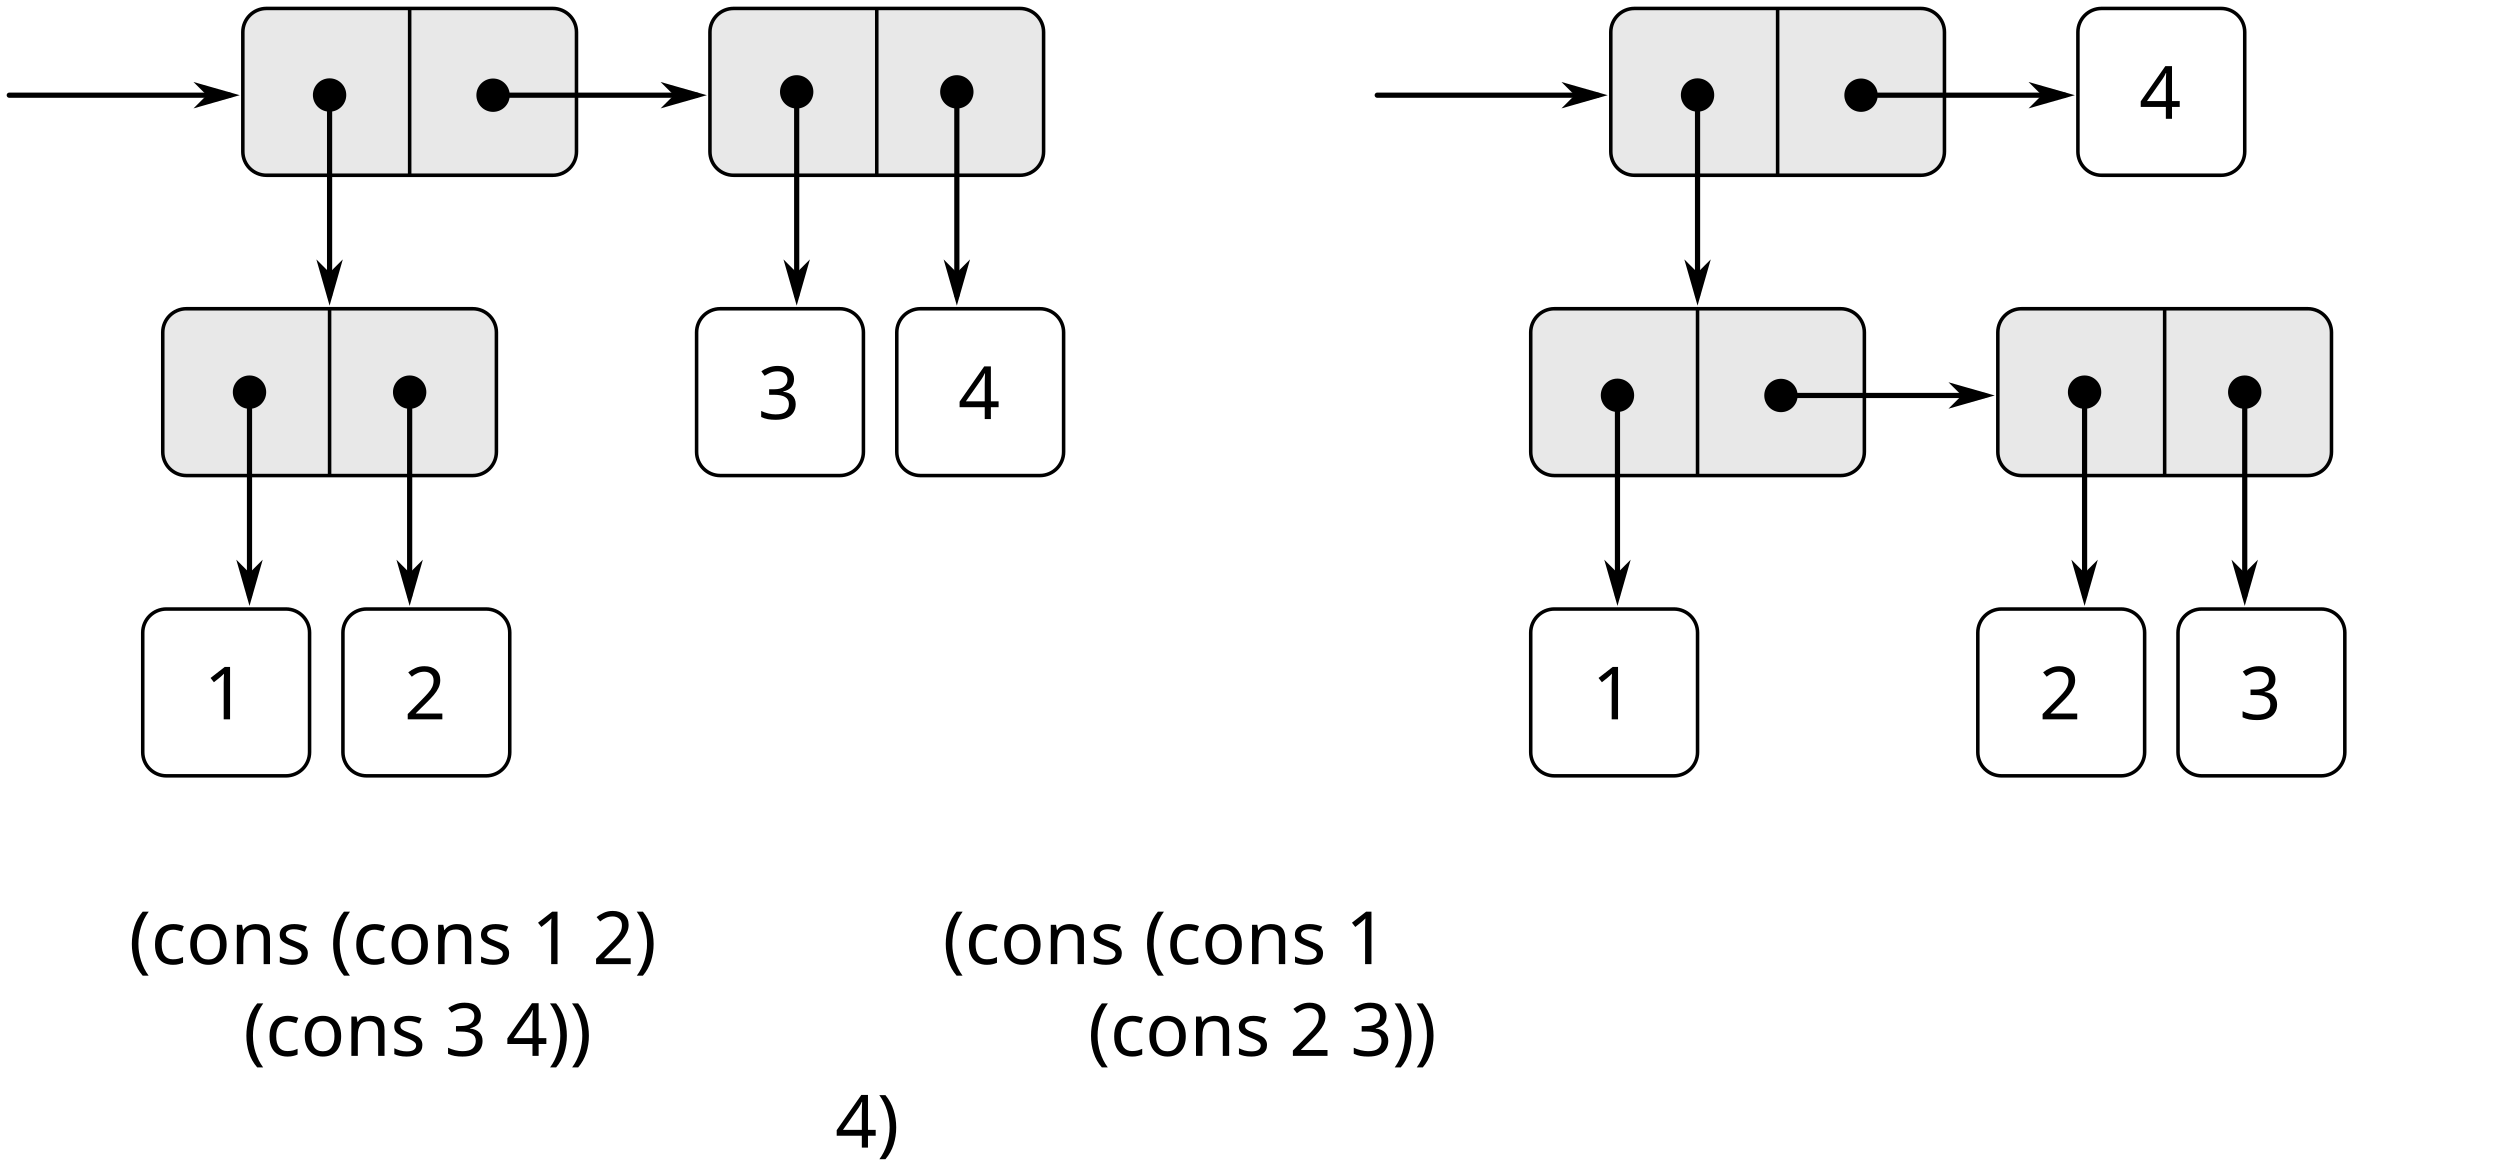
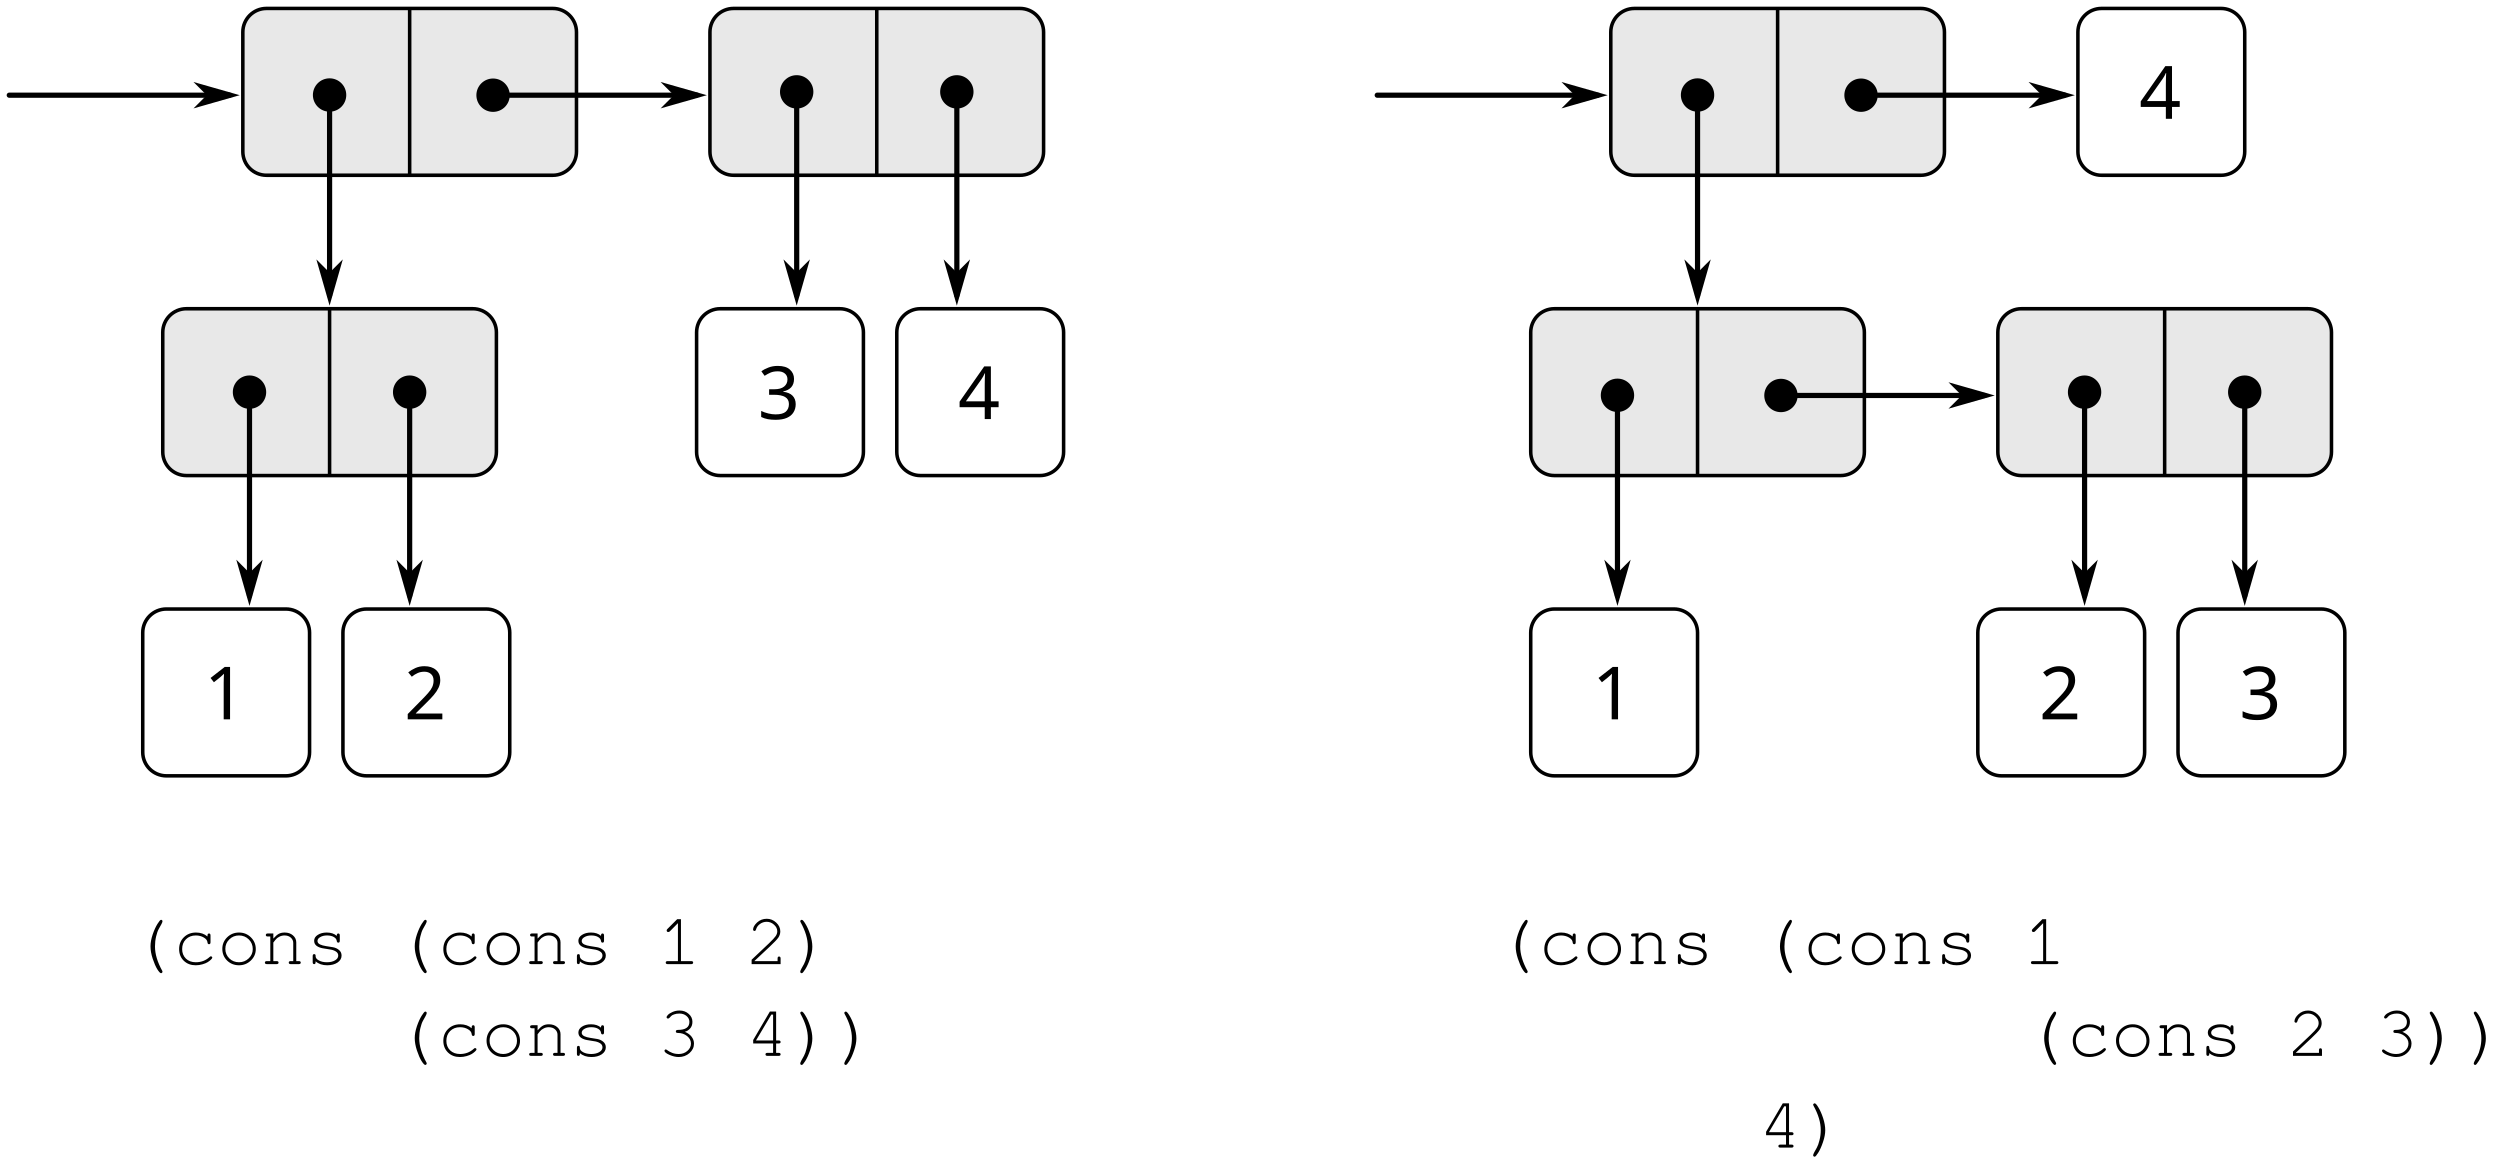
<svg xmlns="http://www.w3.org/2000/svg" width="374.644" height="175.202" id="svg2" version="1.1" style="display:inline">
  <defs id="defs4">
    <marker orient="auto" refY="0" refX="0" id="Arrow1Mstart" style="overflow:visible">
      <path id="path4565" d="M 0,0 5,-5 -12.5,0 5,5 0,0 z" style="fill-rule:evenodd;stroke:#000000;stroke-width:1pt;marker-start:none" transform="matrix(0.4,0,0,0.4,4,0)" />
    </marker>
    <marker orient="auto" refY="0" refX="0" id="Arrow1Lstart" style="overflow:visible">
      <path id="path4559" d="M 0,0 5,-5 -12.5,0 5,5 0,0 z" style="fill-rule:evenodd;stroke:#000000;stroke-width:1pt;marker-start:none" transform="matrix(0.8,0,0,0.8,10,0)" />
    </marker>
    <marker orient="auto" refY="0" refX="0" id="Arrow1Mstart-0" style="overflow:visible">
      <path id="path4565-7" d="M 0,0 5,-5 -12.5,0 5,5 0,0 z" style="fill-rule:evenodd;stroke:#000000;stroke-width:1pt;marker-start:none" transform="matrix(0.4,0,0,0.4,4,0)" />
    </marker>
    <marker orient="auto" refY="0" refX="0" id="Arrow1Mstart-9" style="overflow:visible">
      <path id="path4565-6" d="M 0,0 5,-5 -12.5,0 5,5 0,0 z" style="fill-rule:evenodd;stroke:#000000;stroke-width:1pt;marker-start:none" transform="matrix(0.4,0,0,0.4,4,0)" />
    </marker>
    <marker orient="auto" refY="0" refX="0" id="Arrow1Mstart-2" style="overflow:visible">
      <path id="path4565-4" d="M 0,0 5,-5 -12.5,0 5,5 0,0 z" style="fill-rule:evenodd;stroke:#000000;stroke-width:1pt;marker-start:none" transform="matrix(0.4,0,0,0.4,4,0)" />
    </marker>
    <marker orient="auto" refY="0" refX="0" id="Arrow1Mstart-3" style="overflow:visible">
      <path id="path4565-2" d="M 0,0 5,-5 -12.5,0 5,5 0,0 z" style="fill-rule:evenodd;stroke:#000000;stroke-width:1pt;marker-start:none" transform="matrix(0.4,0,0,0.4,4,0)" />
    </marker>
    <marker orient="auto" refY="0" refX="0" id="marker3340" style="overflow:visible">
      <path id="path3342" d="M 0,0 5,-5 -12.5,0 5,5 0,0 z" style="fill-rule:evenodd;stroke:#000000;stroke-width:1pt;marker-start:none" transform="matrix(0.4,0,0,0.4,4,0)" />
    </marker>
    <marker orient="auto" refY="0" refX="0" id="marker3344" style="overflow:visible">
      <path id="path3346" d="M 0,0 5,-5 -12.5,0 5,5 0,0 z" style="fill-rule:evenodd;stroke:#000000;stroke-width:1pt;marker-start:none" transform="matrix(0.4,0,0,0.4,4,0)" />
    </marker>
    <marker orient="auto" refY="0" refX="0" id="Arrow1Mstart-6" style="overflow:visible">
      <path id="path4565-9" d="M 0,0 5,-5 -12.5,0 5,5 0,0 z" style="fill-rule:evenodd;stroke:#000000;stroke-width:1pt;marker-start:none" transform="matrix(0.4,0,0,0.4,4,0)" />
    </marker>
    <marker orient="auto" refY="0" refX="0" id="marker3411" style="overflow:visible">
      <path id="path3413" d="M 0,0 5,-5 -12.5,0 5,5 0,0 z" style="fill-rule:evenodd;stroke:#000000;stroke-width:1pt;marker-start:none" transform="matrix(0.4,0,0,0.4,4,0)" />
    </marker>
    <marker orient="auto" refY="0" refX="0" id="marker3415" style="overflow:visible">
      <path id="path3417" d="M 0,0 5,-5 -12.5,0 5,5 0,0 z" style="fill-rule:evenodd;stroke:#000000;stroke-width:1pt;marker-start:none" transform="matrix(0.4,0,0,0.4,4,0)" />
    </marker>
    <marker orient="auto" refY="0" refX="0" id="Arrow1Mstart-8" style="overflow:visible">
      <path id="path4565-95" d="M 0,0 5,-5 -12.5,0 5,5 0,0 z" style="fill-rule:evenodd;stroke:#000000;stroke-width:1pt;marker-start:none" transform="matrix(0.4,0,0,0.4,4,0)" />
    </marker>
    <marker orient="auto" refY="0" refX="0" id="marker3505" style="overflow:visible">
      <path id="path3507" d="M 0,0 5,-5 -12.5,0 5,5 0,0 z" style="fill-rule:evenodd;stroke:#000000;stroke-width:1pt;marker-start:none" transform="matrix(0.4,0,0,0.4,4,0)" />
    </marker>
    <marker orient="auto" refY="0" refX="0" id="marker3509" style="overflow:visible">
      <path id="path3511" d="M 0,0 5,-5 -12.5,0 5,5 0,0 z" style="fill-rule:evenodd;stroke:#000000;stroke-width:1pt;marker-start:none" transform="matrix(0.4,0,0,0.4,4,0)" />
    </marker>
    <marker orient="auto" refY="0" refX="0" id="Arrow1Mstart-88" style="overflow:visible">
      <path id="path4565-45" d="M 0,0 5,-5 -12.5,0 5,5 0,0 z" style="fill-rule:evenodd;stroke:#000000;stroke-width:1pt;marker-start:none" transform="matrix(0.4,0,0,0.4,4,0)" />
    </marker>
    <marker orient="auto" refY="0" refX="0" id="Arrow1Mstart-33" style="overflow:visible">
      <path id="path4565-46" d="M 0,0 5,-5 -12.5,0 5,5 0,0 z" style="fill-rule:evenodd;stroke:#000000;stroke-width:1pt;marker-start:none" transform="matrix(0.4,0,0,0.4,4,0)" />
    </marker>
    <marker orient="auto" refY="0" refX="0" id="marker3610" style="overflow:visible">
      <path id="path3612" d="M 0,0 5,-5 -12.5,0 5,5 0,0 z" style="fill-rule:evenodd;stroke:#000000;stroke-width:1pt;marker-start:none" transform="matrix(0.4,0,0,0.4,4,0)" />
    </marker>
    <marker orient="auto" refY="0" refX="0" id="Arrow1Mstart-27" style="overflow:visible">
      <path id="path4565-91" d="M 0,0 5,-5 -12.5,0 5,5 0,0 z" style="fill-rule:evenodd;stroke:#000000;stroke-width:1pt;marker-start:none" transform="matrix(0.4,0,0,0.4,4,0)" />
    </marker>
    <marker orient="auto" refY="0" refX="0" id="marker3686" style="overflow:visible">
      <path id="path3688" d="M 0,0 5,-5 -12.5,0 5,5 0,0 z" style="fill-rule:evenodd;stroke:#000000;stroke-width:1pt;marker-start:none" transform="matrix(0.4,0,0,0.4,4,0)" />
    </marker>
    <marker orient="auto" refY="0" refX="0" id="marker3690" style="overflow:visible">
      <path id="path3692" d="M 0,0 5,-5 -12.5,0 5,5 0,0 z" style="fill-rule:evenodd;stroke:#000000;stroke-width:1pt;marker-start:none" transform="matrix(0.4,0,0,0.4,4,0)" />
    </marker>
    <marker orient="auto" refY="0" refX="0" id="Arrow1Mstart-1" style="overflow:visible">
      <path id="path4565-26" d="M 0,0 5,-5 -12.5,0 5,5 0,0 z" style="fill-rule:evenodd;stroke:#000000;stroke-width:1pt;marker-start:none" transform="matrix(0.4,0,0,0.4,4,0)" />
    </marker>
    <marker orient="auto" refY="0" refX="0" id="marker3750" style="overflow:visible">
      <path id="path3752" d="M 0,0 5,-5 -12.5,0 5,5 0,0 z" style="fill-rule:evenodd;stroke:#000000;stroke-width:1pt;marker-start:none" transform="matrix(0.4,0,0,0.4,4,0)" />
    </marker>
  </defs>
  <g id="layer5" transform="translate(-38.61024,-216.0964)">
    <rect style="fill:#e8e8e8;fill-opacity:1;stroke:#000000;stroke-width:0.531;stroke-linecap:round;stroke-linejoin:round;stroke-miterlimit:4;stroke-opacity:1;stroke-dasharray:none;stroke-dashoffset:0;display:inline" id="rect3794-7-1-0" width="50" height="25" x="75" y="217.362" rx="3.543" ry="3.543" />
    <rect style="fill:#e8e8e8;fill-opacity:1;stroke:#000000;stroke-width:0.531;stroke-linecap:round;stroke-linejoin:round;stroke-miterlimit:4;stroke-opacity:1;stroke-dasharray:none;stroke-dashoffset:0;display:inline" id="rect3794-7-1-0-3" width="50" height="25" x="280" y="217.362" rx="3.543" ry="3.543" />
    <rect style="fill:#e8e8e8;fill-opacity:1;stroke:#000000;stroke-width:0.531;stroke-linecap:round;stroke-linejoin:round;stroke-miterlimit:4;stroke-opacity:1;stroke-dasharray:none;stroke-dashoffset:0;display:inline" id="rect3794-7-1-0-0" width="50" height="25" x="145" y="217.362" rx="3.543" ry="3.543" />
    <rect style="fill:#e8e8e8;fill-opacity:1;stroke:#000000;stroke-width:0.531;stroke-linecap:round;stroke-linejoin:round;stroke-miterlimit:4;stroke-opacity:1;stroke-dasharray:none;stroke-dashoffset:0;display:inline" id="rect3794-7-1-0-0-6" width="50" height="25" x="63" y="262.362" rx="3.543" ry="3.543" />
    <rect style="fill:none;stroke:#000000;stroke-width:0.531;stroke-linecap:round;stroke-linejoin:round;stroke-miterlimit:4;stroke-opacity:1;stroke-dasharray:none;stroke-dashoffset:0;display:inline" id="rect3794-77-9-8-4" width="25" height="25" x="143" y="262.362" rx="3.543" ry="3.543" />
    <rect style="fill:none;stroke:#000000;stroke-width:0.531;stroke-linecap:round;stroke-linejoin:round;stroke-miterlimit:4;stroke-opacity:1;stroke-dasharray:none;stroke-dashoffset:0;display:inline" id="rect3794-77-9-48" width="25" height="25" x="173" y="262.362" rx="3.543" ry="3.543" />
    <rect style="fill:none;stroke:#000000;stroke-width:0.531;stroke-linecap:round;stroke-linejoin:round;stroke-miterlimit:4;stroke-opacity:1;stroke-dasharray:none;stroke-dashoffset:0;display:inline" id="rect3794-77-9-4-6" width="25" height="25" x="60" y="307.362" rx="3.543" ry="3.543" />
    <rect style="fill:none;stroke:#000000;stroke-width:0.531;stroke-linecap:round;stroke-linejoin:round;stroke-miterlimit:4;stroke-opacity:1;stroke-dasharray:none;stroke-dashoffset:0;display:inline" id="rect3794-77-9-5-4" width="25" height="25" x="90" y="307.362" rx="3.543" ry="3.543" />
    <rect style="fill:none;stroke:#000000;stroke-width:0.531;stroke-linecap:round;stroke-linejoin:round;stroke-miterlimit:4;stroke-opacity:1;stroke-dasharray:none;stroke-dashoffset:0;display:inline" id="rect3794-77-9" width="25" height="25" x="350" y="217.362" rx="3.543" ry="3.543" />
    <rect style="fill:#e8e8e8;fill-opacity:1;stroke:#000000;stroke-width:0.531;stroke-linecap:round;stroke-linejoin:round;stroke-miterlimit:4;stroke-opacity:1;stroke-dasharray:none;stroke-dashoffset:0;display:inline" id="rect3794-7-1-0-6" width="50" height="25" x="268" y="262.362" rx="3.543" ry="3.543" />
    <rect style="fill:#e8e8e8;fill-opacity:1;stroke:#000000;stroke-width:0.531;stroke-linecap:round;stroke-linejoin:round;stroke-miterlimit:4;stroke-opacity:1;stroke-dasharray:none;stroke-dashoffset:0;display:inline" id="rect3794-7-1-0-0-5" width="50" height="25" x="338" y="262.362" rx="3.543" ry="3.543" />
    <rect style="fill:none;stroke:#000000;stroke-width:0.531;stroke-linecap:round;stroke-linejoin:round;stroke-miterlimit:4;stroke-opacity:1;stroke-dasharray:none;stroke-dashoffset:0;display:inline" id="rect3794-77-9-4" width="25" height="25" x="268" y="307.362" rx="3.543" ry="3.543" />
    <rect style="fill:none;stroke:#000000;stroke-width:0.531;stroke-linecap:round;stroke-linejoin:round;stroke-miterlimit:4;stroke-opacity:1;stroke-dasharray:none;stroke-dashoffset:0;display:inline" id="rect3794-77-9-5" width="25" height="25" x="335" y="307.362" rx="3.543" ry="3.543" />
    <rect style="fill:none;stroke:#000000;stroke-width:0.531;stroke-linecap:round;stroke-linejoin:round;stroke-miterlimit:4;stroke-opacity:1;stroke-dasharray:none;stroke-dashoffset:0;display:inline" id="rect3794-77-9-8" width="25" height="25" x="365" y="307.362" rx="3.543" ry="3.543" />
  </g>
  <g id="layer2" style="display:inline" transform="translate(-38.61024,-216.0964)">
    <path transform="translate(-29.5,145.4726)" style="fill:#000000;fill-opacity:1;stroke:#000000;stroke-width:0;stroke-linecap:round;stroke-linejoin:round;stroke-miterlimit:4;stroke-opacity:1;stroke-dasharray:none;stroke-dashoffset:0;display:inline" id="path4491-4-7" d="m 120,84.862 c 0,1.381 -1.119,2.5 -2.5,2.5 -1.381,0 -2.5,-1.119 -2.5,-2.5 0,-1.381 1.119,-2.5 2.5,-2.5 1.381,0 2.5,1.119 2.5,2.5 z" />
    <path transform="translate(-5,145.5)" style="fill:#000000;fill-opacity:1;stroke:#000000;stroke-width:0;stroke-linecap:round;stroke-linejoin:round;stroke-miterlimit:4;stroke-opacity:1;stroke-dasharray:none;stroke-dashoffset:0;display:inline" id="path4491-44-0" d="m 120,84.862 c 0,1.381 -1.119,2.5 -2.5,2.5 -1.381,0 -2.5,-1.119 -2.5,-2.5 0,-1.381 1.119,-2.5 2.5,-2.5 1.381,0 2.5,1.119 2.5,2.5 z" />
    <path style="fill:none;stroke:#000000;stroke-width:0.78;stroke-linecap:round;stroke-linejoin:round;stroke-miterlimit:4;stroke-opacity:1;stroke-dasharray:none;marker-start:url(#Arrow1Mstart);display:inline" d="m 88,260.362 0,-28" id="path4554-5-0" />
    <path style="fill:none;stroke:#000000;stroke-width:0.78;stroke-linecap:round;stroke-linejoin:round;stroke-miterlimit:4;stroke-opacity:1;stroke-dasharray:none;marker-start:url(#Arrow1Mstart);display:inline" d="m 143,230.362 -28,0" id="path4554-5-2-3" />
    <path style="fill:none;stroke:#000000;stroke-width:0.78;stroke-linecap:round;stroke-linejoin:round;stroke-miterlimit:4;stroke-opacity:1;stroke-dasharray:none;marker-start:url(#Arrow1Mstart);display:inline" d="m 73,230.362 -33,0" id="path4554-9-4" />
    <path style="fill:none;stroke:#000000;stroke-width:0.78;stroke-linecap:round;stroke-linejoin:round;stroke-miterlimit:4;stroke-opacity:1;stroke-dasharray:none;marker-start:url(#Arrow1Mstart);display:inline" d="m 182,260.362 0,-28" id="path4554-5-0-2-6" />
    <path style="fill:none;stroke:#000000;stroke-width:0.78;stroke-linecap:round;stroke-linejoin:round;stroke-miterlimit:4;stroke-opacity:1;stroke-dasharray:none;marker-start:url(#Arrow1Mstart);display:inline" d="m 158,260.362 0,-28" id="path4554-5-0-2" />
    <path style="fill:none;stroke:#000000;stroke-width:0.78;stroke-linecap:round;stroke-linejoin:round;stroke-miterlimit:4;stroke-opacity:1;stroke-dasharray:none;marker-start:url(#Arrow1Mstart);display:inline" d="m 76,305.362 0,-28" id="path4554-5-0-2-2" />
    <path style="fill:none;stroke:#000000;stroke-width:0.78;stroke-linecap:round;stroke-linejoin:round;stroke-miterlimit:4;stroke-opacity:1;stroke-dasharray:none;marker-start:url(#Arrow1Mstart);display:inline" d="m 100,305.362 0,-28" id="path4554-5-0-2-6-9" />
    <path style="fill:none;stroke:#000000;stroke-width:0.78;stroke-linecap:round;stroke-linejoin:round;stroke-miterlimit:4;stroke-opacity:1;stroke-dasharray:none;marker-start:url(#Arrow1Mstart);display:inline" d="m 293,260.362 0,-28" id="path4554-5-0-9" />
    <path style="fill:none;stroke:#000000;stroke-width:0.78;stroke-linecap:round;stroke-linejoin:round;stroke-miterlimit:4;stroke-opacity:1;stroke-dasharray:none;marker-start:url(#Arrow1Mstart);display:inline" d="m 348,230.362 -28,0" id="path4554-5-2-3-8" />
    <path style="fill:none;stroke:#000000;stroke-width:0.78;stroke-linecap:round;stroke-linejoin:round;stroke-miterlimit:4;stroke-opacity:1;stroke-dasharray:none;marker-start:url(#Arrow1Mstart);display:inline" d="m 278,230.362 -33,0" id="path4554-9-4-6" />
    <path style="fill:none;stroke:#000000;stroke-width:0.531;stroke-linecap:butt;stroke-linejoin:miter;stroke-miterlimit:4;stroke-opacity:1;stroke-dasharray:none;display:inline" d="m 305,217.362 0,25" id="path4405-1-3-3" />
    <path style="fill:none;stroke:#000000;stroke-width:0.531;stroke-linecap:butt;stroke-linejoin:miter;stroke-miterlimit:4;stroke-opacity:1;stroke-dasharray:none;display:inline" d="m 170,217.362 0,25" id="path4405-1-3-8" />
    <path style="fill:none;stroke:#000000;stroke-width:0.531;stroke-linecap:butt;stroke-linejoin:miter;stroke-miterlimit:4;stroke-opacity:1;stroke-dasharray:none;display:inline" d="m 100,217.362 0,25" id="path4405-1-3" />
    <path style="fill:none;stroke:#000000;stroke-width:0.531;stroke-linecap:butt;stroke-linejoin:miter;stroke-miterlimit:4;stroke-opacity:1;stroke-dasharray:none;display:inline" d="m 88,262.362 0,25" id="path4405-1-3-8-1" />
    <path style="fill:none;stroke:#000000;stroke-width:0.531;stroke-linecap:butt;stroke-linejoin:miter;stroke-miterlimit:4;stroke-opacity:1;stroke-dasharray:none;display:inline" d="m 293,262.362 0,25" id="path4405-1-3-84" />
    <path style="fill:none;stroke:#000000;stroke-width:0.531;stroke-linecap:butt;stroke-linejoin:miter;stroke-miterlimit:4;stroke-opacity:1;stroke-dasharray:none;display:inline" d="m 363,262.362 0,25" id="path4405-1-3-8-6" />
    <path style="fill:none;stroke:#000000;stroke-width:0.78;stroke-linecap:round;stroke-linejoin:round;stroke-miterlimit:4;stroke-opacity:1;stroke-dasharray:none;marker-start:url(#Arrow1Mstart);display:inline" d="m 281,305.362 0,-28" id="path4554-5-0-7" />
    <path style="fill:none;stroke:#000000;stroke-width:0.78;stroke-linecap:round;stroke-linejoin:round;stroke-miterlimit:4;stroke-opacity:1;stroke-dasharray:none;marker-start:url(#Arrow1Mstart);display:inline" d="m 336,275.362 -28,0" id="path4554-5-2-3-2" />
    <path style="fill:none;stroke:#000000;stroke-width:0.78;stroke-linecap:round;stroke-linejoin:round;stroke-miterlimit:4;stroke-opacity:1;stroke-dasharray:none;marker-start:url(#Arrow1Mstart);display:inline" d="m 351,305.362 0,-28" id="path4554-5-0-2-26" />
    <path style="fill:none;stroke:#000000;stroke-width:0.78;stroke-linecap:round;stroke-linejoin:round;stroke-miterlimit:4;stroke-opacity:1;stroke-dasharray:none;marker-start:url(#Arrow1Mstart);display:inline" d="m 375,305.362 0,-28" id="path4554-5-0-2-6-91" />
  </g>
  <g id="layer3" style="display:inline" transform="translate(-38.61024,-216.0964)">
    <path transform="translate(175.5,145.4726)" style="fill:#000000;fill-opacity:1;stroke:#000000;stroke-width:0;stroke-linecap:round;stroke-linejoin:round;stroke-miterlimit:4;stroke-opacity:1;stroke-dasharray:none;stroke-dashoffset:0;display:inline" id="path4491-4-7-3" d="m 120,84.862 c 0,1.381 -1.119,2.5 -2.5,2.5 -1.381,0 -2.5,-1.119 -2.5,-2.5 0,-1.381 1.119,-2.5 2.5,-2.5 1.381,0 2.5,1.119 2.5,2.5 z" />
    <path transform="translate(200,145.5)" style="fill:#000000;fill-opacity:1;stroke:#000000;stroke-width:0;stroke-linecap:round;stroke-linejoin:round;stroke-miterlimit:4;stroke-opacity:1;stroke-dasharray:none;stroke-dashoffset:0;display:inline" id="path4491-44-0-7" d="m 120,84.862 c 0,1.381 -1.119,2.5 -2.5,2.5 -1.381,0 -2.5,-1.119 -2.5,-2.5 0,-1.381 1.119,-2.5 2.5,-2.5 1.381,0 2.5,1.119 2.5,2.5 z" />
    <path transform="translate(163.5,190.4726)" style="fill:#000000;fill-opacity:1;stroke:#000000;stroke-width:0;stroke-linecap:round;stroke-linejoin:round;stroke-miterlimit:4;stroke-opacity:1;stroke-dasharray:none;stroke-dashoffset:0;display:inline" id="path4491-4-7-6" d="m 120,84.862 c 0,1.381 -1.119,2.5 -2.5,2.5 -1.381,0 -2.5,-1.119 -2.5,-2.5 0,-1.381 1.119,-2.5 2.5,-2.5 1.381,0 2.5,1.119 2.5,2.5 z" />
    <path transform="translate(188,190.5)" style="fill:#000000;fill-opacity:1;stroke:#000000;stroke-width:0;stroke-linecap:round;stroke-linejoin:round;stroke-miterlimit:4;stroke-opacity:1;stroke-dasharray:none;stroke-dashoffset:0;display:inline" id="path4491-44-0-6" d="m 120,84.862 c 0,1.381 -1.119,2.5 -2.5,2.5 -1.381,0 -2.5,-1.119 -2.5,-2.5 0,-1.381 1.119,-2.5 2.5,-2.5 1.381,0 2.5,1.119 2.5,2.5 z" />
-     <text xml:space="preserve" style="font-size:11px;font-style:normal;font-variant:normal;font-weight:normal;font-stretch:normal;line-height:125%;letter-spacing:0px;word-spacing:0px;fill:#000000;fill-opacity:1;stroke:none;font-family:Inconsolata LGC;-inkscape-font-specification:Inconsolata LGC" x="277.179" y="323.898" id="text3007-0-2">
-       <tspan id="tspan3009-8-5" x="277.179" y="323.898" style="font-weight:normal;-inkscape-font-specification:Inconsolata LGC">1</tspan>
+     <text xml:space="preserve" style="font-style:normal;font-variant:normal;font-weight:normal;font-stretch:normal;line-height:0%;font-family:'Inconsolata LGC';-inkscape-font-specification:'Inconsolata LGC';letter-spacing:0px;word-spacing:0px;fill:#000000;fill-opacity:1;stroke:none" x="277.179" y="323.898" id="text3007-0-2">
+       <tspan id="tspan3009-8-5" x="277.179" y="323.898" style="font-weight:normal;font-size:11px;line-height:1.25;-inkscape-font-specification:'Inconsolata LGC'">1</tspan>
    </text>
-     <text xml:space="preserve" style="font-size:11px;font-style:normal;font-variant:normal;font-weight:normal;font-stretch:normal;line-height:125%;letter-spacing:0px;word-spacing:0px;fill:#000000;fill-opacity:1;stroke:none;font-family:Inconsolata LGC;-inkscape-font-specification:Inconsolata LGC" x="359.179" y="233.898" id="text3007-0">
-       <tspan id="tspan3009-8" x="359.179" y="233.898" style="font-weight:normal;-inkscape-font-specification:Inconsolata LGC">4</tspan>
+     <text xml:space="preserve" style="font-style:normal;font-variant:normal;font-weight:normal;font-stretch:normal;line-height:0%;font-family:'Inconsolata LGC';-inkscape-font-specification:'Inconsolata LGC';letter-spacing:0px;word-spacing:0px;fill:#000000;fill-opacity:1;stroke:none" x="359.179" y="233.898" id="text3007-0">
+       <tspan id="tspan3009-8" x="359.179" y="233.898" style="font-weight:normal;font-size:11px;line-height:1.25;-inkscape-font-specification:'Inconsolata LGC'">4</tspan>
    </text>
    <path transform="translate(233.5,190)" style="fill:#000000;fill-opacity:1;stroke:#000000;stroke-width:0;stroke-linecap:round;stroke-linejoin:round;stroke-miterlimit:4;stroke-opacity:1;stroke-dasharray:none;stroke-dashoffset:0;display:inline" id="path4491-4-7-37-2" d="m 120,84.862 c 0,1.381 -1.119,2.5 -2.5,2.5 -1.381,0 -2.5,-1.119 -2.5,-2.5 0,-1.381 1.119,-2.5 2.5,-2.5 1.381,0 2.5,1.119 2.5,2.5 z" />
    <path transform="translate(257.5,190)" style="fill:#000000;fill-opacity:1;stroke:#000000;stroke-width:0;stroke-linecap:round;stroke-linejoin:round;stroke-miterlimit:4;stroke-opacity:1;stroke-dasharray:none;stroke-dashoffset:0;display:inline" id="path4491-44-0-8-5" d="m 120,84.862 c 0,1.381 -1.119,2.5 -2.5,2.5 -1.381,0 -2.5,-1.119 -2.5,-2.5 0,-1.381 1.119,-2.5 2.5,-2.5 1.381,0 2.5,1.119 2.5,2.5 z" />
-     <text xml:space="preserve" style="font-size:11px;font-style:normal;font-variant:normal;font-weight:normal;font-stretch:normal;line-height:125%;letter-spacing:0px;word-spacing:0px;fill:#000000;fill-opacity:1;stroke:none;font-family:Inconsolata LGC;-inkscape-font-specification:Inconsolata LGC" x="344.179" y="323.898" id="text3007-0-7">
-       <tspan id="tspan3009-8-52" x="344.179" y="323.898" style="font-weight:normal;-inkscape-font-specification:Inconsolata LGC">2</tspan>
+     <text xml:space="preserve" style="font-style:normal;font-variant:normal;font-weight:normal;font-stretch:normal;line-height:0%;font-family:'Inconsolata LGC';-inkscape-font-specification:'Inconsolata LGC';letter-spacing:0px;word-spacing:0px;fill:#000000;fill-opacity:1;stroke:none" x="344.179" y="323.898" id="text3007-0-7">
+       <tspan id="tspan3009-8-52" x="344.179" y="323.898" style="font-weight:normal;font-size:11px;line-height:1.25;-inkscape-font-specification:'Inconsolata LGC'">2</tspan>
    </text>
-     <text xml:space="preserve" style="font-size:11px;font-style:normal;font-variant:normal;font-weight:normal;font-stretch:normal;line-height:125%;letter-spacing:0px;word-spacing:0px;fill:#000000;fill-opacity:1;stroke:none;font-family:Inconsolata LGC;-inkscape-font-specification:Inconsolata LGC" x="374.179" y="323.898" id="text3007-0-6">
-       <tspan id="tspan3009-8-6" x="374.179" y="323.898" style="font-weight:normal;-inkscape-font-specification:Inconsolata LGC">3</tspan>
+     <text xml:space="preserve" style="font-style:normal;font-variant:normal;font-weight:normal;font-stretch:normal;line-height:0%;font-family:'Inconsolata LGC';-inkscape-font-specification:'Inconsolata LGC';letter-spacing:0px;word-spacing:0px;fill:#000000;fill-opacity:1;stroke:none" x="374.179" y="323.898" id="text3007-0-6">
+       <tspan id="tspan3009-8-6" x="374.179" y="323.898" style="font-weight:normal;font-size:11px;line-height:1.25;-inkscape-font-specification:'Inconsolata LGC'">3</tspan>
    </text>
    <path transform="translate(-41.5,190)" style="fill:#000000;fill-opacity:1;stroke:#000000;stroke-width:0;stroke-linecap:round;stroke-linejoin:round;stroke-miterlimit:4;stroke-opacity:1;stroke-dasharray:none;stroke-dashoffset:0;display:inline" id="path4491-4-7-37-7" d="m 120,84.862 c 0,1.381 -1.119,2.5 -2.5,2.5 -1.381,0 -2.5,-1.119 -2.5,-2.5 0,-1.381 1.119,-2.5 2.5,-2.5 1.381,0 2.5,1.119 2.5,2.5 z" />
    <path transform="translate(-17.5,190)" style="fill:#000000;fill-opacity:1;stroke:#000000;stroke-width:0;stroke-linecap:round;stroke-linejoin:round;stroke-miterlimit:4;stroke-opacity:1;stroke-dasharray:none;stroke-dashoffset:0;display:inline" id="path4491-44-0-8-2" d="m 120,84.862 c 0,1.381 -1.119,2.5 -2.5,2.5 -1.381,0 -2.5,-1.119 -2.5,-2.5 0,-1.381 1.119,-2.5 2.5,-2.5 1.381,0 2.5,1.119 2.5,2.5 z" />
    <path transform="translate(40.5,145)" style="fill:#000000;fill-opacity:1;stroke:#000000;stroke-width:0;stroke-linecap:round;stroke-linejoin:round;stroke-miterlimit:4;stroke-opacity:1;stroke-dasharray:none;stroke-dashoffset:0;display:inline" id="path4491-4-7-37" d="m 120,84.862 c 0,1.381 -1.119,2.5 -2.5,2.5 -1.381,0 -2.5,-1.119 -2.5,-2.5 0,-1.381 1.119,-2.5 2.5,-2.5 1.381,0 2.5,1.119 2.5,2.5 z" />
    <path transform="translate(64.5,145)" style="fill:#000000;fill-opacity:1;stroke:#000000;stroke-width:0;stroke-linecap:round;stroke-linejoin:round;stroke-miterlimit:4;stroke-opacity:1;stroke-dasharray:none;stroke-dashoffset:0;display:inline" id="path4491-44-0-8" d="m 120,84.862 c 0,1.381 -1.119,2.5 -2.5,2.5 -1.381,0 -2.5,-1.119 -2.5,-2.5 0,-1.381 1.119,-2.5 2.5,-2.5 1.381,0 2.5,1.119 2.5,2.5 z" />
-     <text xml:space="preserve" style="font-size:11px;font-style:normal;font-variant:normal;font-weight:normal;font-stretch:normal;line-height:125%;letter-spacing:0px;word-spacing:0px;fill:#000000;fill-opacity:1;stroke:none;font-family:Inconsolata LGC;-inkscape-font-specification:Inconsolata LGC" x="152.179" y="278.898" id="text3007-0-6-7">
-       <tspan id="tspan3009-8-6-4" x="152.179" y="278.898" style="font-weight:normal;-inkscape-font-specification:Inconsolata LGC">3</tspan>
+     <text xml:space="preserve" style="font-style:normal;font-variant:normal;font-weight:normal;font-stretch:normal;line-height:0%;font-family:'Inconsolata LGC';-inkscape-font-specification:'Inconsolata LGC';letter-spacing:0px;word-spacing:0px;fill:#000000;fill-opacity:1;stroke:none" x="152.179" y="278.898" id="text3007-0-6-7">
+       <tspan id="tspan3009-8-6-4" x="152.179" y="278.898" style="font-weight:normal;font-size:11px;line-height:1.25;-inkscape-font-specification:'Inconsolata LGC'">3</tspan>
    </text>
-     <text xml:space="preserve" style="font-size:11px;font-style:normal;font-variant:normal;font-weight:normal;font-stretch:normal;line-height:125%;letter-spacing:0px;word-spacing:0px;fill:#000000;fill-opacity:1;stroke:none;font-family:Inconsolata LGC;-inkscape-font-specification:Inconsolata LGC" x="182.179" y="278.898" id="text3007-0-3">
-       <tspan id="tspan3009-8-3" x="182.179" y="278.898" style="font-weight:normal;-inkscape-font-specification:Inconsolata LGC">4</tspan>
+     <text xml:space="preserve" style="font-style:normal;font-variant:normal;font-weight:normal;font-stretch:normal;line-height:0%;font-family:'Inconsolata LGC';-inkscape-font-specification:'Inconsolata LGC';letter-spacing:0px;word-spacing:0px;fill:#000000;fill-opacity:1;stroke:none" x="182.179" y="278.898" id="text3007-0-3">
+       <tspan id="tspan3009-8-3" x="182.179" y="278.898" style="font-weight:normal;font-size:11px;line-height:1.25;-inkscape-font-specification:'Inconsolata LGC'">4</tspan>
    </text>
-     <text xml:space="preserve" style="font-size:11px;font-style:normal;font-variant:normal;font-weight:normal;font-stretch:normal;line-height:125%;letter-spacing:0px;word-spacing:0px;fill:#000000;fill-opacity:1;stroke:none;font-family:Inconsolata LGC;-inkscape-font-specification:Inconsolata LGC" x="69.179" y="323.898" id="text3007-0-2-1">
-       <tspan id="tspan3009-8-5-5" x="69.179" y="323.898" style="font-weight:normal;-inkscape-font-specification:Inconsolata LGC">1</tspan>
+     <text xml:space="preserve" style="font-style:normal;font-variant:normal;font-weight:normal;font-stretch:normal;line-height:0%;font-family:'Inconsolata LGC';-inkscape-font-specification:'Inconsolata LGC';letter-spacing:0px;word-spacing:0px;fill:#000000;fill-opacity:1;stroke:none" x="69.179" y="323.898" id="text3007-0-2-1">
+       <tspan id="tspan3009-8-5-5" x="69.179" y="323.898" style="font-weight:normal;font-size:11px;line-height:1.25;-inkscape-font-specification:'Inconsolata LGC'">1</tspan>
    </text>
-     <text xml:space="preserve" style="font-size:11px;font-style:normal;font-variant:normal;font-weight:normal;font-stretch:normal;line-height:125%;letter-spacing:0px;word-spacing:0px;fill:#000000;fill-opacity:1;stroke:none;font-family:Inconsolata LGC;-inkscape-font-specification:Inconsolata LGC" x="99.179" y="323.898" id="text3007-0-7-6">
-       <tspan id="tspan3009-8-52-6" x="99.179" y="323.898" style="font-weight:normal;-inkscape-font-specification:Inconsolata LGC">2</tspan>
+     <text xml:space="preserve" style="font-style:normal;font-variant:normal;font-weight:normal;font-stretch:normal;line-height:0%;font-family:'Inconsolata LGC';-inkscape-font-specification:'Inconsolata LGC';letter-spacing:0px;word-spacing:0px;fill:#000000;fill-opacity:1;stroke:none" x="99.179" y="323.898" id="text3007-0-7-6">
+       <tspan id="tspan3009-8-52-6" x="99.179" y="323.898" style="font-weight:normal;font-size:11px;line-height:1.25;-inkscape-font-specification:'Inconsolata LGC'">2</tspan>
    </text>
-     <text xml:space="preserve" style="font-size:11px;font-style:normal;font-variant:normal;font-weight:normal;font-stretch:normal;line-height:125%;letter-spacing:0px;word-spacing:0px;fill:#000000;fill-opacity:1;stroke:none;font-family:Inconsolata LGC;-inkscape-font-specification:Inconsolata LGC" x="57.93" y="360.576" id="text4089">
-       <tspan id="tspan4091" x="57.93" y="360.576">(cons (cons 1 2)               (cons (cons 1</tspan>
-       <tspan x="57.93" y="374.326" id="tspan4093">      (cons 3 4))                          (cons 2 3))</tspan>
-       <tspan x="57.93" y="388.076" id="tspan4095">                                     4)</tspan>
+     <text xml:space="preserve" style="font-style:normal;font-variant:normal;font-weight:normal;font-stretch:normal;line-height:0%;font-family:FreeMono;-inkscape-font-specification:FreeMono;letter-spacing:0px;word-spacing:0px;fill:#000000;fill-opacity:1;stroke:none" x="57.93" y="360.576" id="text4089">
+       <tspan id="tspan4091" x="57.93" y="360.576" style="font-size:11px;line-height:1.25;-inkscape-font-specification:FreeMono;font-family:FreeMono;font-weight:normal;font-style:normal;font-stretch:normal;font-variant:normal">(cons (cons 1 2)               (cons (cons 1</tspan>
+       <tspan x="57.93" y="374.326" id="tspan4093" style="font-size:11px;line-height:1.25;-inkscape-font-specification:FreeMono;font-family:FreeMono;font-weight:normal;font-style:normal;font-stretch:normal;font-variant:normal">      (cons 3 4))                          (cons 2 3))</tspan>
+       <tspan x="57.93" y="388.076" id="tspan4095" style="font-size:11px;line-height:1.25;-inkscape-font-specification:FreeMono;font-family:FreeMono;font-weight:normal;font-style:normal;font-stretch:normal;font-variant:normal">                                     4)</tspan>
    </text>
  </g>
</svg>
